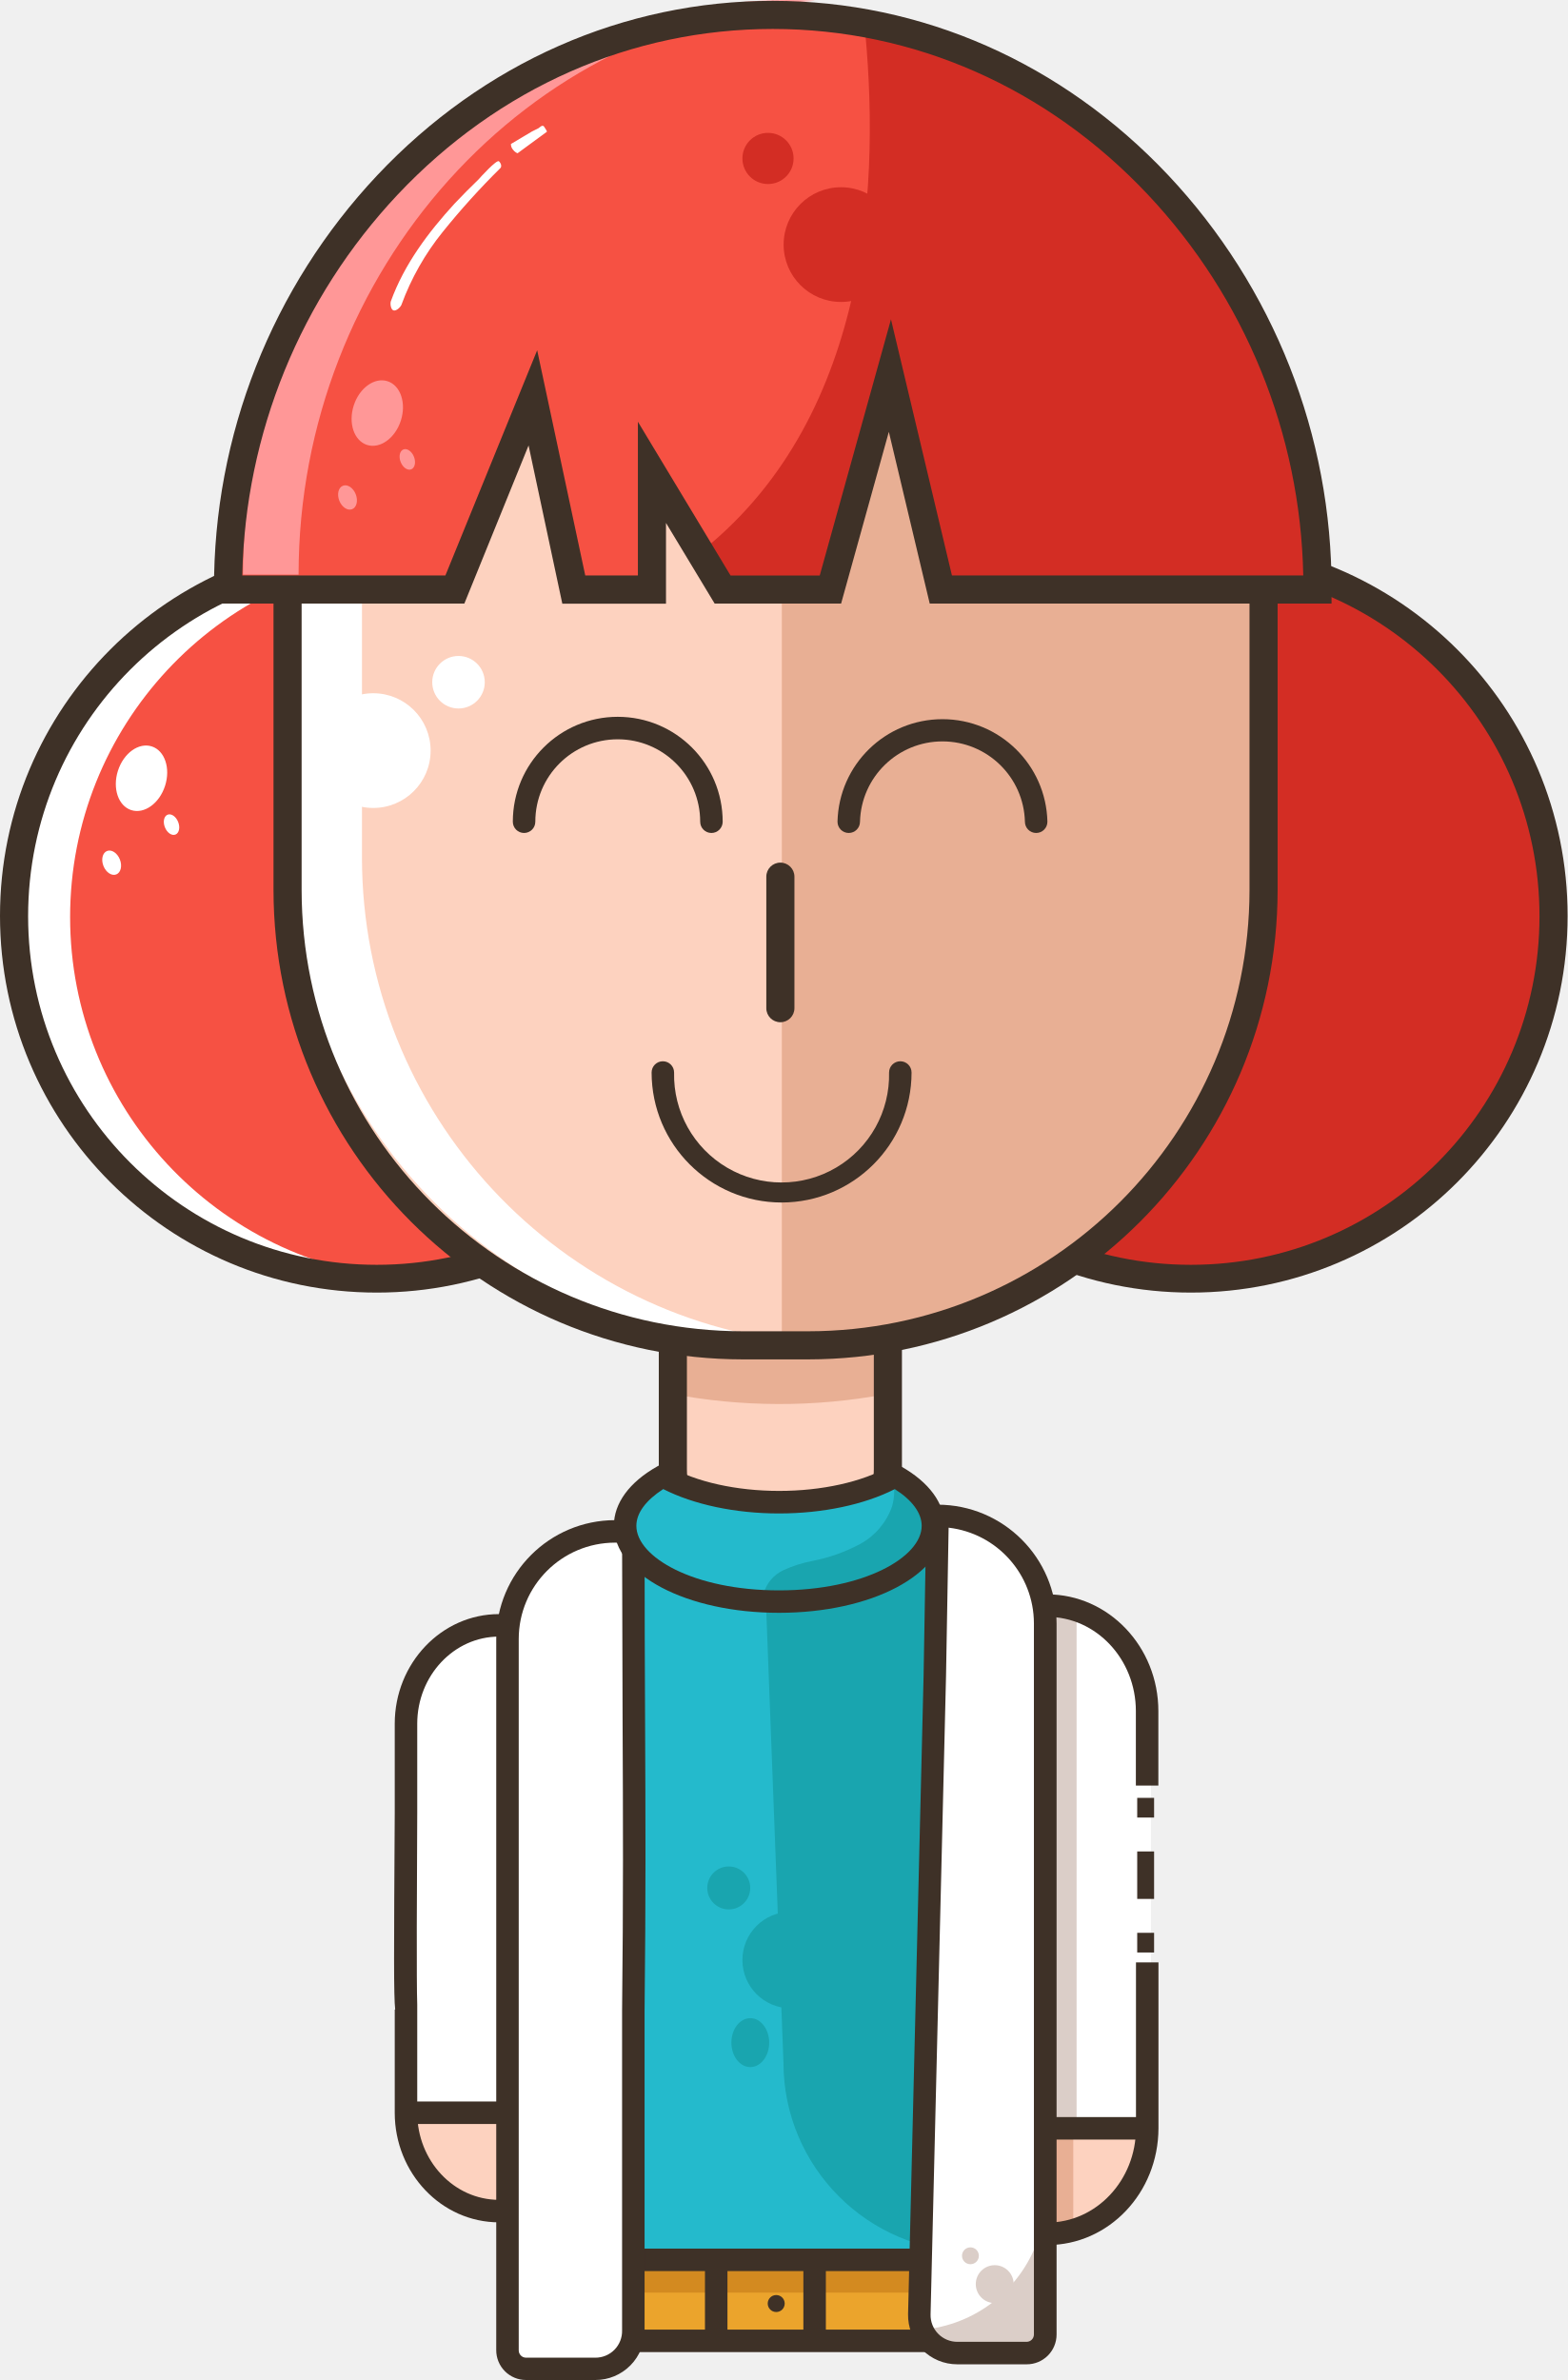
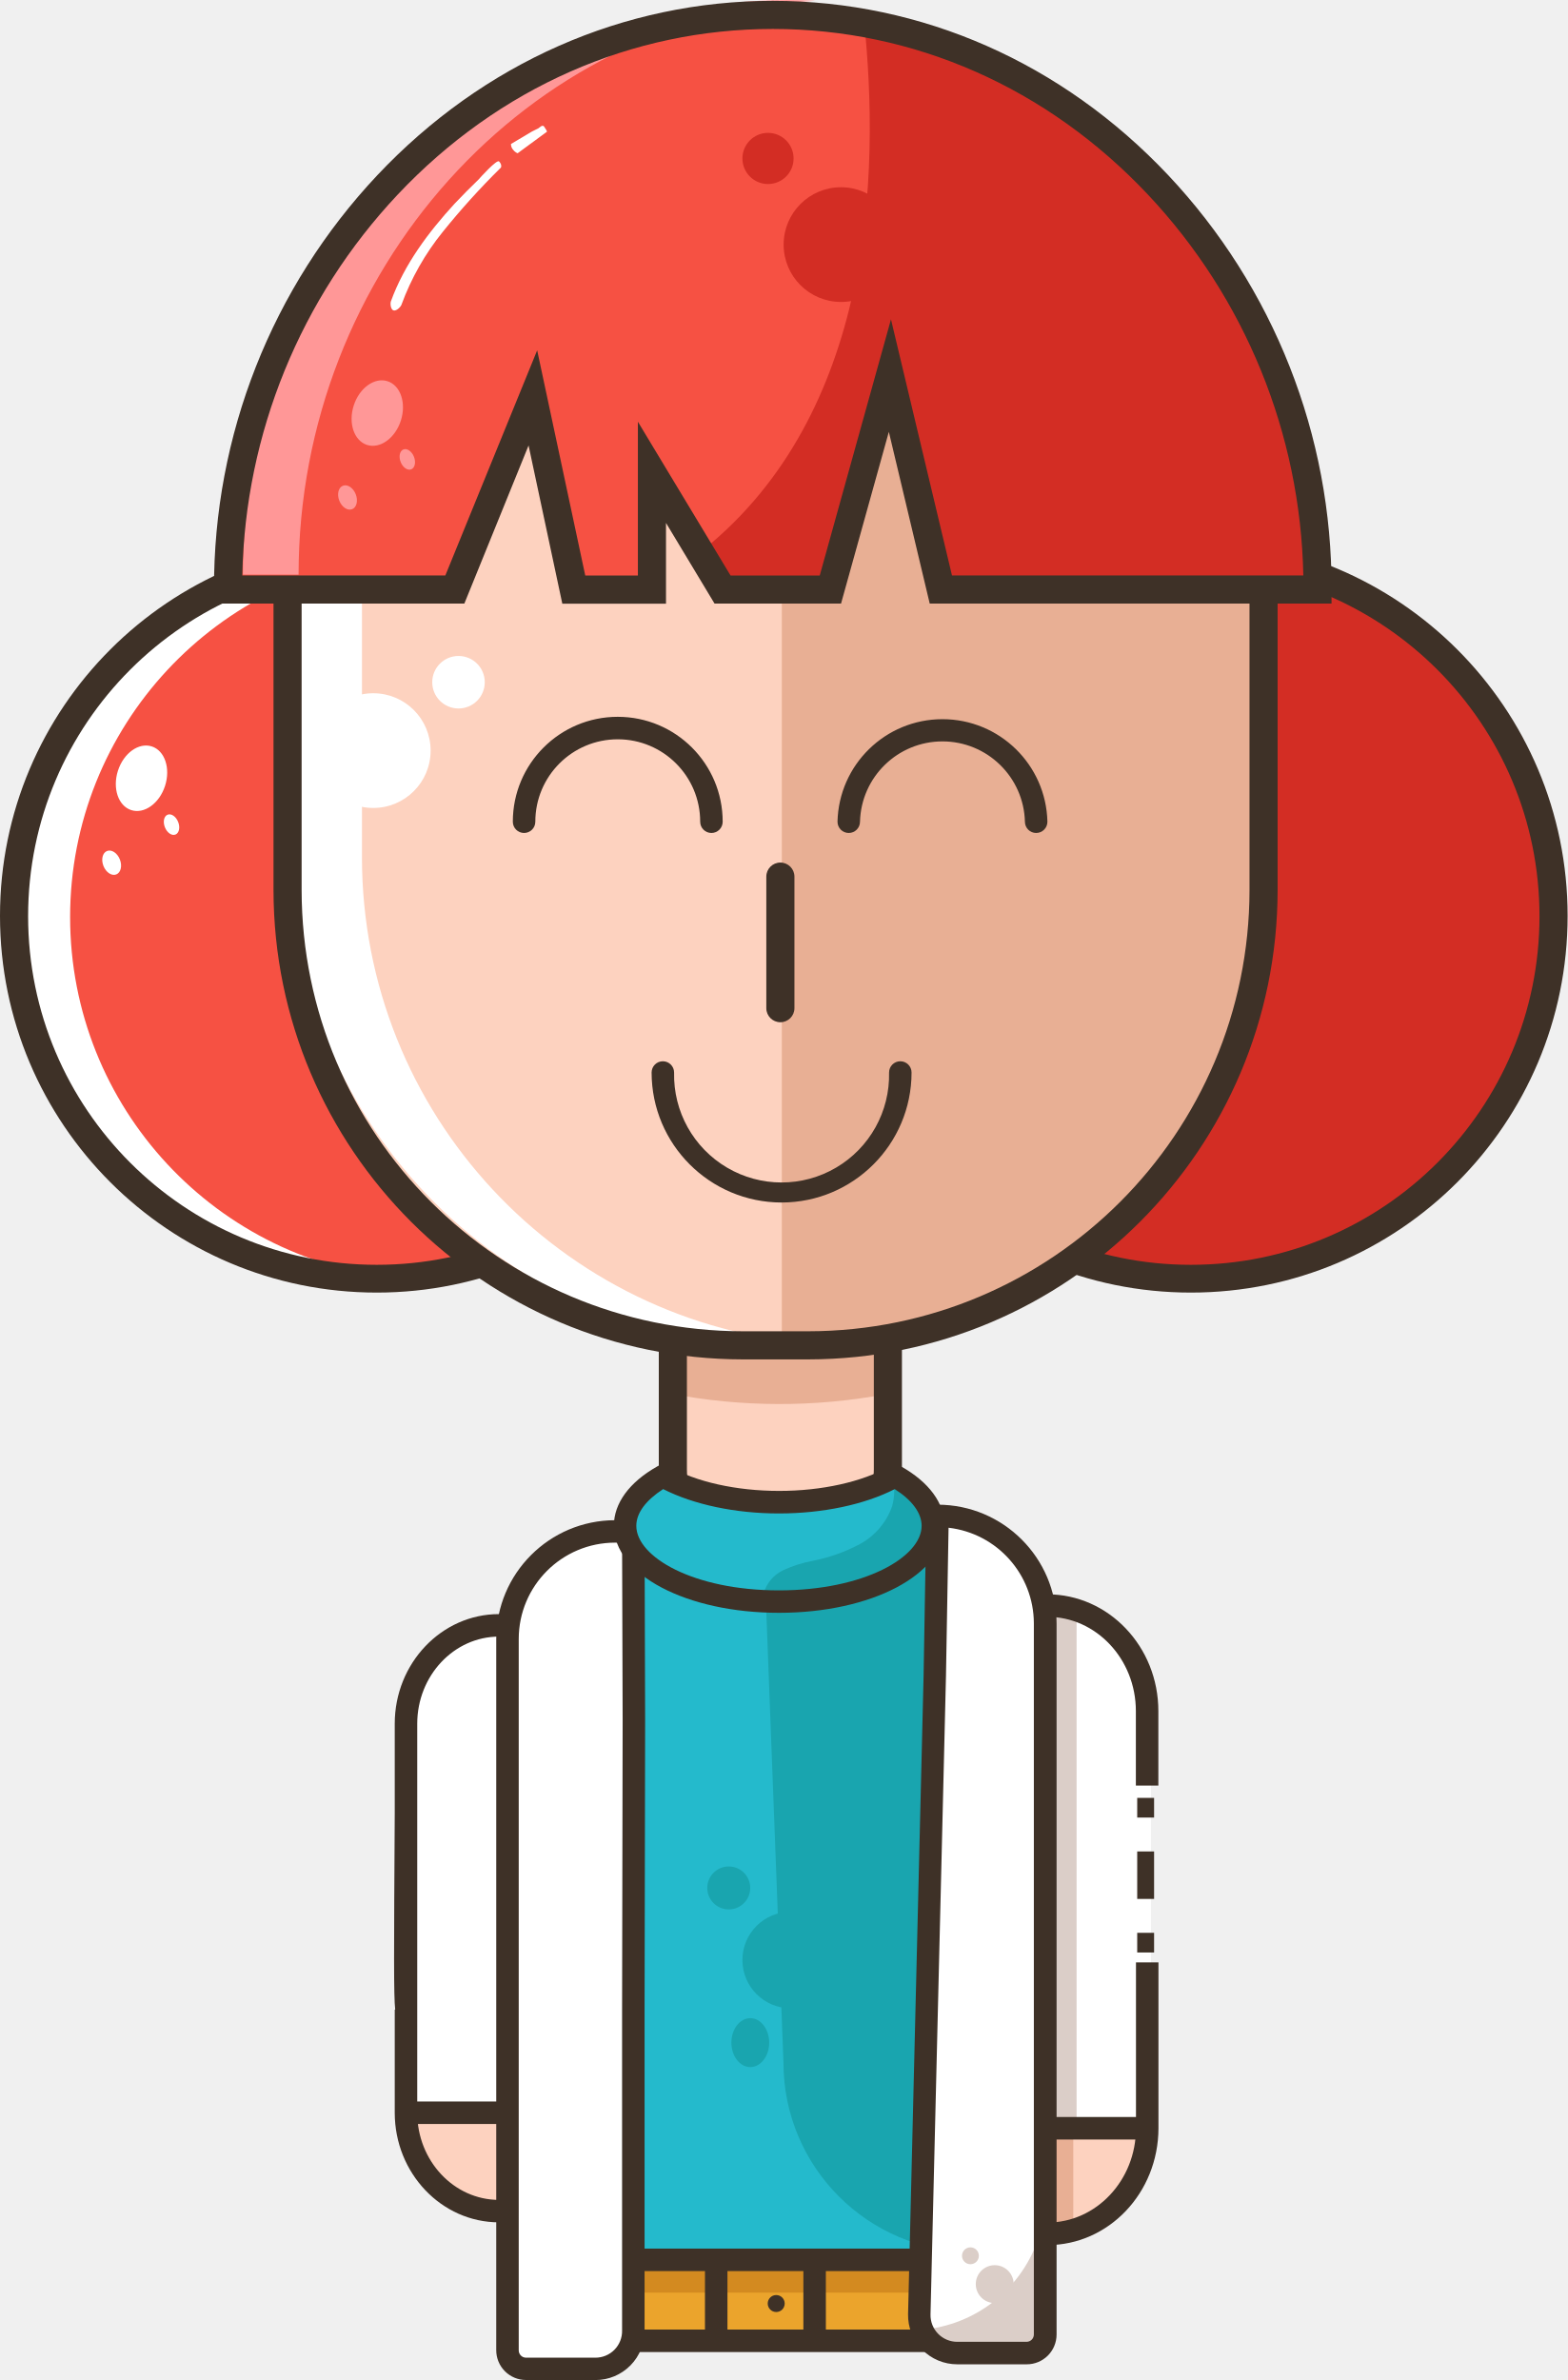
<svg xmlns="http://www.w3.org/2000/svg" viewBox="0 0 278.75 423.27">
-   <defs>
-     <style>.cls-1{fill:#fff;}.cls-2{fill:#dbcec8;}.cls-3{fill:#fdd2bf;}.cls-4{fill:#e8af94;}.cls-5{fill:#3e3127;}.cls-6{fill:#24bacc;}.cls-7{fill:#19a5af;}.cls-8{fill:#eba42c;}.cls-9{fill:#d38a20;}.cls-10{fill:#f65143;}.cls-11{fill:#d32d24;}.cls-12{fill:#ff9797;}</style>
-   </defs>
-   <g id="Layer_2" data-name="Layer 2">
-     <g id="Layer_1-2" data-name="Layer 1">
-       <line class="cls-1" x1="210.24" y1="386.05" x2="192.07" y2="386.05" />
-       <path class="cls-1" d="M182.21,285.17h2.62A19.85,19.85,0,0,1,204.68,305v72.27H182.21Z" />
-       <rect class="cls-2" x="185.84" y="285.55" width="5.62" height="93.17" />
-       <path class="cls-3" d="M185.56,378.17v18.76H186c9.8,0,17.74-8.4,17.74-18.76Z" />
-       <path class="cls-4" d="M190.87,379.15v18.27a16.54,16.54,0,0,1-4,.49h-.43V379.15Z" />
-       <rect class="cls-5" x="202.24" y="319.74" width="3" height="3.5" />
-       <rect class="cls-5" x="202.24" y="329.27" width="3" height="8.44" />
-       <rect class="cls-5" x="202.24" y="343.74" width="3" height="3.5" />
-       <path class="cls-5" d="M186.27,399.27h-.43v-4h.43c8.68,0,15.75-7.52,15.75-16.76V349h4v29.48C206,390,197.16,399.27,186.27,399.27Z" />
-       <path class="cls-5" d="M206,317.55h-4V304.31c0-9.24-7.07-16.76-15.75-16.76h-.43v-4h.43c10.89,0,19.75,9.31,19.75,20.76Z" />
-       <rect class="cls-5" x="185.84" y="376.51" width="18.17" height="4" />
-       <path class="cls-1" d="M93.85,375H72.91V307.57a18.51,18.51,0,0,1,18.5-18.51h2.44Z" />
-       <path class="cls-3" d="M89.15,375.11V392.6h-.41c-9.14,0-16.55-7.83-16.55-17.49Z" />
-       <path class="cls-5" d="M89.14,395.23h-.4c-10.22,0-18.54-8.74-18.54-19.49V357.39h.08c-.27-2.45-.23-9.83-.08-34.94V306.56c0-10.75,8.32-19.5,18.54-19.5h.4v4h-.4c-8,0-14.54,6.95-14.54,15.5v15.9c-.07,12.2-.14,30.32,0,34.05l0,.05v19.18c0,8.54,6.52,15.49,14.54,15.49h.4Z" />
-       <rect class="cls-5" x="72.2" y="373.74" width="16.95" height="4" />
-       <rect class="cls-6" x="95.76" y="276.7" width="81.84" height="123.65" transform="translate(-1.86 0.76) rotate(-0.32)" />
-       <circle class="cls-7" cx="140.61" cy="348.58" r="8.58" />
-       <circle class="cls-7" cx="129.6" cy="335.76" r="3.82" />
-       <ellipse class="cls-7" cx="133.43" cy="363.27" rx="3.36" ry="4.35" />
-       <rect class="cls-8" x="105.63" y="407.12" width="63.25" height="9.04" transform="translate(-2.27 0.76) rotate(-0.32)" />
-       <rect class="cls-8" x="105.68" y="406.29" width="63.25" height="9.04" />
-       <rect class="cls-8" x="104.74" y="407.73" width="63.25" height="7.44" />
-       <rect class="cls-9" x="104.74" y="402.48" width="63.25" height="5.25" />
-       <rect class="cls-5" x="105.09" y="399.9" width="64.07" height="4" />
-       <rect class="cls-5" x="104.74" y="414.31" width="64.78" height="4" />
-       <rect class="cls-5" x="125.37" y="403.41" width="4" height="14.53" />
-       <rect class="cls-5" x="142.87" y="402.27" width="4" height="15.66" />
-       <circle class="cls-5" cx="138.04" cy="409.67" r="1.51" />
-       <path class="cls-1" d="M106.24,420.81H93.9a3.3,3.3,0,0,1-3.3-3.3V291a19.13,19.13,0,0,1,19.13-19.13H113v142A6.75,6.75,0,0,1,106.24,420.81Z" />
-       <path class="cls-7" d="M173,400.49h0a33.68,33.68,0,0,1-33.67-33.67l-3.14-82.49,36.15-8.26Z" />
-       <path class="cls-3" d="M119.64,189.51h38.24a0,0,0,0,1,0,0v71.72A16.89,16.89,0,0,1,141,278.12h-4.45a16.89,16.89,0,0,1-16.89-16.89V189.51a0,0,0,0,1,0,0Z" />
-       <path class="cls-4" d="M159.79,236V247.5a102.8,102.8,0,0,1-38.24.77V236.79a102.23,102.23,0,0,0,38.24-.77Z" />
-       <path class="cls-5" d="M141,280.67h-4.45a19.41,19.41,0,0,1-19.39-19.39V187.06h43.24v74.22A19.42,19.42,0,0,1,141,280.67Zm-18.84-88.61v69.22a14.41,14.41,0,0,0,14.39,14.39H141a14.41,14.41,0,0,0,14.4-14.39V192.06Z" />
-       <path class="cls-5" d="M105.88,423.27H93.54a5.29,5.29,0,0,1-5.29-5.3V291.49a21.16,21.16,0,0,1,21.13-21.14h5.25v3.22c0,12.72.05,23,.09,32.36.08,17.6.14,31.5-.09,51.72v56.73a8.74,8.74,0,0,1-8.75,8.89Zm3.5-148.92a17.15,17.15,0,0,0-17.13,17.14V418a1.3,1.3,0,0,0,1.29,1.3h12.34a4.73,4.73,0,0,0,4.75-4.85v-56.8c.23-20.2.17-34.09.09-51.67,0-9.15-.08-19.22-.09-31.6Z" />
-       <path class="cls-6" d="M165.54,271.88c0,7.45-12.25,13.48-27.38,13.48s-27.36-6-27.36-13.48c0-3.38,2.53-6.47,6.72-8.83,5,2.84,12.42,4.63,20.64,4.63s15.64-1.79,20.65-4.63C163,265.41,165.54,268.5,165.54,271.88Z" />
-       <path class="cls-7" d="M166,270.84c0,7.45-12.26,13.48-27.38,13.48-1,0-2,0-2.93-.09a4.43,4.43,0,0,1,.12-.89,6.58,6.58,0,0,1,3.48-4.08,22.39,22.39,0,0,1,5.26-1.67,30.07,30.07,0,0,0,8.42-3,12.25,12.25,0,0,0,5.68-6.7,10.32,10.32,0,0,0,0-5.54l.57-.31C163.42,264.37,166,267.46,166,270.84Z" />
-       <path class="cls-5" d="M138.53,286.83c-16.46,0-29.36-6.8-29.36-15.48,0-4,2.75-7.76,7.74-10.57l1-.55,1,.55c4.9,2.78,12.07,4.37,19.65,4.37s14.77-1.59,19.66-4.37l1-.55,1,.55c5,2.81,7.76,6.56,7.76,10.57C167.91,280,155,286.83,138.53,286.83Zm-20.59-22c-3.08,2-4.77,4.25-4.77,6.53,0,5.55,10.19,11.48,25.36,11.48s25.38-5.93,25.38-11.48c0-2.28-1.69-4.57-4.78-6.53-5.41,2.76-12.83,4.33-20.6,4.33S123.36,267.58,117.94,264.82Z" />
-       <path class="cls-1" d="M171.21,418.47h12.34a3.29,3.29,0,0,0,3.29-3.29V288.69a19.12,19.12,0,0,0-19.13-19.13h0l-.9,62.24-2.35,79.78A6.74,6.74,0,0,0,171.21,418.47Z" />
-       <path class="cls-2" d="M184.83,397.59V413.7a3.3,3.3,0,0,1-3.3,3.3H169.18a6.67,6.67,0,0,1-5.35-2.66A24,24,0,0,0,184.83,397.59Z" />
-       <circle class="cls-2" cx="176.9" cy="406.22" r="3.37" />
-       <circle class="cls-2" cx="172.58" cy="401.18" r="1.5" />
-       <path class="cls-5" d="M182.58,420.48H170.24a8.74,8.74,0,0,1-8.75-8.94h0L164.25,298l.52-30.4h2a21.16,21.16,0,0,1,21.13,21.13V415.18A5.3,5.3,0,0,1,182.58,420.48Zm-17.09-8.85a4.75,4.75,0,0,0,4.75,4.85h12.34a1.3,1.3,0,0,0,1.29-1.3V288.69a17.16,17.16,0,0,0-15.17-17l-.46,26.38Z" />
-       <circle class="cls-10" cx="65.65" cy="164.42" r="64.47" />
-       <path class="cls-1" d="M72.26,227.4c-1.52.12-3.06.17-4.62.17a64.47,64.47,0,1,1,0-128.94c1.56,0,3.1.05,4.62.17a64.47,64.47,0,0,0,0,128.6Z" />
-       <path class="cls-5" d="M67,229.88a67,67,0,1,1,67-67A67,67,0,0,1,67,229.88Zm0-128.94a62,62,0,1,0,62,62A62,62,0,0,0,67,100.94Z" />
-       <circle class="cls-11" cx="210.46" cy="164.42" r="64.47" />
-       <path class="cls-5" d="M211.78,229.88a67,67,0,1,1,67-67A67,67,0,0,1,211.78,229.88Zm0-128.94a62,62,0,1,0,62,62A62,62,0,0,0,211.78,100.94Z" />
-       <rect class="cls-3" x="52.46" y="13.56" width="173.57" height="225.7" rx="80.39" />
-       <path class="cls-1" d="M144.87,239c-2.07.14-4.16.22-6.28.22A86.79,86.79,0,0,1,51.8,152.47V100.35a86.79,86.79,0,0,1,86.79-86.79q3.18,0,6.28.23a86.78,86.78,0,0,0-80.5,86.56v52.12A86.79,86.79,0,0,0,144.87,239Z" />
-       <path class="cls-4" d="M226,99.69v52.12a86.79,86.79,0,0,1-86.79,86.78h-.17V12.9h.17A86.79,86.79,0,0,1,226,99.69Z" />
-       <path class="cls-5" d="M138.78,181.8a2.5,2.5,0,0,1-2.5-2.5V155.91a2.5,2.5,0,0,1,5,0V179.3A2.5,2.5,0,0,1,138.78,181.8Z" />
-       <circle class="cls-1" cx="66.38" cy="133.49" r="10.2" />
-       <circle class="cls-1" cx="81.54" cy="121.33" r="4.67" />
-       <path class="cls-5" d="M126.52,148.14a2,2,0,0,1-2-2,14.66,14.66,0,0,0-29.32,0,2,2,0,0,1-4,0,18.66,18.66,0,0,1,37.32,0A2,2,0,0,1,126.52,148.14Z" />
-       <path class="cls-5" d="M184.27,148.14a2,2,0,0,1-2-2,14.67,14.67,0,0,0-29.33,0,2,2,0,0,1-4,0,18.67,18.67,0,0,1,37.33,0A2,2,0,0,1,184.27,148.14Z" />
-       <path class="cls-5" d="M143.75,241.76H132.1A83.55,83.55,0,0,1,48.64,158.3V94.52A83.55,83.55,0,0,1,132.1,11.06h11.65a83.55,83.55,0,0,1,83.46,83.46V158.3A83.55,83.55,0,0,1,143.75,241.76ZM132.1,16.06A78.55,78.55,0,0,0,53.64,94.52V158.3a78.55,78.55,0,0,0,78.46,78.46h11.65a78.55,78.55,0,0,0,78.46-78.46V94.52a78.55,78.55,0,0,0-78.46-78.46Z" />
-       <path class="cls-10" d="M233,103.52C233,47.83,189.61,1.33,136.11,1.33S39.24,47.83,39.24,103.52H79.57L93.46,69.43l7.27,34.09h13.89V82.66l12.56,20.86h19.18l10.58-38L166,103.52Z" />
-       <path class="cls-11" d="M235,104.18H168l-9-38.05-10.59,38.05H129.16l-3.93-6.52C155,73.53,156.62,31.55,153.63,3.32,199.74,11.27,235,54,235,104.18Z" />
-       <path class="cls-12" d="M145,.14c-51.2,2.78-91.9,48.11-91.9,102.05H43.21C43.21,46.51,86.58,0,140.08,0,141.73,0,143.39.05,145,.14Z" />
-       <path class="cls-5" d="M236.8,107.34H165.34L158.07,76.8l-8.49,30.54H127.09L118.44,93v14.36H100L94,79.22,82.58,107.34H38.06v-2.5A106.9,106.9,0,0,1,67.11,31.15c18.86-20,43.83-31,70.32-31s51.46,11,70.32,31a106.9,106.9,0,0,1,29.05,73.69Zm-67.51-5h62.48a101.81,101.81,0,0,0-27.66-67.76c-17.9-19-41.58-29.43-66.68-29.43S88.65,15.6,70.75,34.58a101.81,101.81,0,0,0-27.66,67.76H79.21L95.53,62.29l8.55,40.05h9.36V75l16.48,27.35h15.86l12.67-45.56Z" />
-       <circle class="cls-11" cx="149.56" cy="43.5" r="10.2" />
-       <circle class="cls-11" cx="136.58" cy="28.18" r="4.55" />
-       <path class="cls-5" d="M139,213.86a23.14,23.14,0,0,1-23.12-23.12,2,2,0,0,1,4,0,19.12,19.12,0,1,0,38.23,0,2,2,0,0,1,4,0A23.14,23.14,0,0,1,139,213.86Z" />
-       <ellipse class="cls-12" cx="61.8" cy="88.47" rx="1.57" ry="2.24" transform="translate(-28.07 28.73) rotate(-21.45)" />
-       <ellipse class="cls-12" cx="72.44" cy="81.69" rx="1.27" ry="1.9" transform="translate(-24.86 32.16) rotate(-21.45)" />
-       <ellipse class="cls-12" cx="67.1" cy="73.47" rx="5.95" ry="4.4" transform="translate(-23.42 114.78) rotate(-72.13)" />
-       <ellipse class="cls-1" cx="19.87" cy="153.42" rx="1.57" ry="2.24" transform="translate(-54.74 17.9) rotate(-21.45)" />
-       <ellipse class="cls-1" cx="30.51" cy="146.65" rx="1.27" ry="1.9" transform="translate(-51.52 21.32) rotate(-21.45)" />
-       <ellipse class="cls-1" cx="25.17" cy="138.42" rx="5.95" ry="4.4" transform="translate(-114.3 119.89) rotate(-72.13)" />
-       <path class="cls-1" d="M89,29.88A134.54,134.54,0,0,0,78.76,41.21a45.56,45.56,0,0,0-7.37,13c-.12.34-.85,1.12-1.38,1S69.37,54,69.5,53.6c2.42-6.66,6.7-12.32,11.33-17.38q2.1-2.22,4.28-4.32c.25-.29,3.23-3.6,3.63-3.21S89.24,29.61,89,29.88Z" />
-       <path class="cls-1" d="M97.26,23.43l-5.21,3.82c-.07,0-.5-.19-.83-.64a1.49,1.49,0,0,1-.36-1l3.73-2.22,1.16-.58c.06,0,.71-.74,1-.3S97.32,23.38,97.26,23.43Z" />
-     </g>
+   <style>.M{fill:#3e3127}.N{fill:#fff}.O{fill:#fdd2bf}.P{fill:#e8af94}.Q{fill:#19a5af}.R{fill:#d32d24}</style>
+   <path d="M210.24 386.05h-18.17m-9.87-100.88h2.62A19.85 19.85 0 0 1 204.68 305v72.27H182.2z" class="N" />
+   <path d="M185.84 285.55h5.62v93.17h-5.62z" fill="#dbcec8" />
+   <path d="M185.56,378.17v18.76H186c9.8,0,17.74-8.4,17.74-18.76Z" class="O" />
+   <path d="M190.87,379.15v18.27a16.54,16.54,0,0,1-4,.49h-.43V379.15Z" class="P" />
+   <g class="M">
+     <path d="M202.24 319.74h3v3.5h-3zm0 9.53h3v8.44h-3zm0 14.47h3v3.5h-3zm-15.97 55.53h-.43v-4h.43c8.68 0 15.75-7.52 15.75-16.76V349h4v29.48c-.02 11.52-8.86 20.8-19.75 20.8z" />
+     <path d="M206 317.55h-4V304.3c0-9.24-7.07-16.76-15.75-16.76h-.43v-4h.43c10.9 0 19.75 9.3 19.75 20.76zm-20.16 58.95H204v4h-18.17z" />
+   </g>
+   <path d="M93.85 375H72.9v-67.43a18.51 18.51 0 0 1 18.5-18.51h2.44z" class="N" />
+   <path d="M89.15 375.1v17.5h-.4c-9.14 0-16.55-7.83-16.55-17.5z" class="O" />
+   <g class="M">
+     <path d="M89.14 395.23h-.4c-10.22 0-18.54-8.74-18.54-19.5V357.4h.08c-.27-2.45-.23-9.83-.08-34.94v-15.9c0-10.75 8.32-19.5 18.54-19.5h.4v4h-.4c-8 0-14.54 6.95-14.54 15.5v69.18c0 8.54 6.52 15.5 14.54 15.5h.4z" />
+     <path d="M72.2 373.74h16.95v4H72.2z" />
+   </g>
+   <path d="M95.444 276.92l81.84-.457.69 123.648-81.84.457z" fill="#24bacc" />
+   <g class="Q">
+     <circle cx="140.61" cy="348.58" r="8.58" />
+     <circle cx="129.6" cy="335.76" r="3.82" />
+     <ellipse cx="133.43" cy="363.27" rx="3.36" ry="4.35" />
+   </g>
+   <g fill="#eba42c">
+     <path d="M105.632 407.284l63.25-.353.05 9.04-63.25.353z" />
+     <path d="M105.68 406.3h63.25v9.04h-63.25z" />
+     <path d="M104.74 407.73H168v7.44h-63.25z" />
+   </g>
+   <path d="M104.74 402.48H168v5.25h-63.25z" fill="#d38a20" />
+   <g class="M">
+     <path d="M105.1 399.9h64.07v4H105.1zm-.36 14.4h64.78v4h-64.78z" />
+     <path d="M125.37 403.4h4v14.53h-4zm17.5-1.13h4v15.66h-4z" />
+     <circle cx="138.04" cy="409.67" r="1.51" />
+   </g>
+   <path d="M106.24 420.8H93.9a3.3 3.3 0 0 1-3.3-3.3V291a19.13 19.13 0 0 1 19.13-19.13H113v142a6.75 6.75 0 0 1-6.76 6.94z" class="N" />
+   <path d="M173 400.5h0a33.68 33.68 0 0 1-33.67-33.67l-3.14-82.5 36.15-8.26z" class="Q" />
+   <path d="M119.64 189.5h38.24a0 0 0 0 1 0 0v71.72A16.89 16.89 0 0 1 141 278.12h-4.45a16.89 16.89 0 0 1-16.89-16.89V189.5a0 0 0 0 1 0 0z" class="O" />
+   <path d="M159.8 236v11.5a102.8 102.8 0 0 1-38.24.77V236.8a102.23 102.23 0 0 0 38.24-.77z" class="P" />
+   <path d="M141 280.67h-4.45a19.41 19.41 0 0 1-19.39-19.39v-74.22h43.24v74.22a19.42 19.42 0 0 1-19.4 19.39zm-18.84-88.6v69.22a14.41 14.41 0 0 0 14.39 14.39H141a14.41 14.41 0 0 0 14.4-14.39v-69.22zm-16.28 231.2H93.54a5.29 5.29 0 0 1-5.29-5.3V291.5a21.16 21.16 0 0 1 21.13-21.14h5.25v3.22l.1 32.36-.1 51.72v56.73a8.74 8.74 0 0 1-8.75 8.89zm3.5-148.92a17.15 17.15 0 0 0-17.13 17.14V418a1.3 1.3 0 0 0 1.29 1.3h12.34a4.73 4.73 0 0 0 4.75-4.85v-56.8l.1-51.67-.1-31.6z" class="M" />
+   <path d="M165.54 271.88c0 7.45-12.25 13.48-27.38 13.48s-27.36-6-27.36-13.48c0-3.38 2.53-6.47 6.72-8.83 5 2.84 12.42 4.63 20.64 4.63s15.64-1.8 20.65-4.63c4.2 2.36 6.73 5.45 6.73 8.83z" fill="#24bacc" />
+   <path d="M166 270.84c0 7.45-12.26 13.48-27.38 13.48-1 0-2 0-2.93-.1a4.43 4.43 0 0 1 .12-.89 6.58 6.58 0 0 1 3.48-4.08 22.39 22.39 0 0 1 5.26-1.67 30.07 30.07 0 0 0 8.42-3 12.25 12.25 0 0 0 5.68-6.7 10.32 10.32 0 0 0 0-5.54l.57-.3c4.2 2.33 6.78 5.42 6.78 8.8z" class="Q" />
+   <path d="M138.53 286.83c-16.46 0-29.36-6.8-29.36-15.48 0-4 2.75-7.76 7.74-10.57l1-.55 1 .55c4.9 2.78 12.07 4.37 19.65 4.37s14.77-1.6 19.66-4.37l1-.55 1 .55c5 2.8 7.76 6.56 7.76 10.57-.07 8.65-12.98 15.48-29.45 15.48zm-20.6-22c-3.08 2-4.77 4.25-4.77 6.53 0 5.55 10.2 11.48 25.36 11.48s25.38-5.93 25.38-11.48c0-2.28-1.7-4.57-4.78-6.53-5.4 2.76-12.83 4.33-20.6 4.33s-15.17-1.58-20.6-4.34z" class="M" />
+   <path d="M171.2 418.47h12.34a3.29 3.29 0 0 0 3.29-3.29V288.7a19.12 19.12 0 0 0-19.13-19.13h0l-.9 62.24-2.35 79.78a6.74 6.74 0 0 0 6.75 6.89z" class="N" />
+   <g fill="#dbcec8">
+     <path d="M184.83 397.6v16.1a3.3 3.3 0 0 1-3.3 3.3h-12.35a6.67 6.67 0 0 1-5.35-2.66 24 24 0 0 0 21-16.75z" />
+     <circle cx="176.9" cy="406.22" r="3.37" />
+     <circle cx="172.58" cy="401.18" r="1.5" />
+   </g>
+   <path d="M182.58 420.48h-12.34a8.74 8.74 0 0 1-8.75-8.94h0L164.25 298l.52-30.4h2a21.16 21.16 0 0 1 21.13 21.13v126.45a5.3 5.3 0 0 1-5.32 5.3zm-17.1-8.85a4.75 4.75 0 0 0 4.75 4.85h12.34a1.3 1.3 0 0 0 1.29-1.3V288.7a17.16 17.16 0 0 0-15.17-17l-.46 26.38z" class="M" />
+   <circle cx="65.65" cy="164.42" r="64.47" fill="#f65143" />
+   <path d="M72.26 227.4l-4.62.17a64.47 64.47 0 1 1 0-128.94l4.62.17a64.47 64.47 0 0 0 0 128.6z" class="N" />
+   <path d="M67 229.88a67 67 0 1 1 67-67 67 67 0 0 1-67 67zm0-128.94a62 62 0 1 0 62 62 62 62 0 0 0-62-62z" class="M" />
+   <circle cx="210.46" cy="164.42" r="64.47" class="R" />
+   <path d="M211.78 229.88a67 67 0 1 1 67-67 67 67 0 0 1-67 67zm0-128.94a62 62 0 1 0 62 62 62 62 0 0 0-62-62z" class="M" />
+   <rect x="52.46" y="13.56" width="173.57" height="225.7" rx="80.39" class="O" />
+   <path d="M144.87 239l-6.28.22a86.79 86.79 0 0 1-86.79-86.75v-52.12a86.79 86.79 0 0 1 86.79-86.79q3.18 0 6.28.23a86.78 86.78 0 0 0-80.5 86.56v52.12a86.79 86.79 0 0 0 80.5 86.53z" class="N" />
+   <path d="M226 99.7v52.12a86.79 86.79 0 0 1-86.79 86.78h-.17V12.9h.17A86.79 86.79 0 0 1 226 99.69z" class="P" />
+   <path d="M138.78 181.8a2.5 2.5 0 0 1-2.5-2.5v-23.4a2.5 2.5 0 0 1 5 0v23.4a2.5 2.5 0 0 1-2.5 2.5z" class="M" />
+   <g class="N">
+     <circle cx="66.38" cy="133.49" r="10.2" />
+     <circle cx="81.54" cy="121.33" r="4.67" />
+   </g>
+   <path d="M126.52 148.14a2 2 0 0 1-2-2 14.66 14.66 0 0 0-29.32 0 2 2 0 0 1-4 0 18.66 18.66 0 0 1 37.32 0 2 2 0 0 1-2 2zm57.75 0a2 2 0 0 1-2-2 14.67 14.67 0 0 0-29.33 0 2 2 0 0 1-4 0 18.67 18.67 0 0 1 37.33 0 2 2 0 0 1-2 2zm-40.52 93.62H132.1a83.55 83.55 0 0 1-83.46-83.46V94.52a83.55 83.55 0 0 1 83.46-83.46h11.65a83.55 83.55 0 0 1 83.46 83.46v63.78a83.55 83.55 0 0 1-83.46 83.46zM132.1 16.06a78.55 78.55 0 0 0-78.46 78.46v63.78a78.55 78.55 0 0 0 78.46 78.46h11.65a78.55 78.55 0 0 0 78.46-78.46V94.52a78.55 78.55 0 0 0-78.46-78.46z" class="M" />
+   <path d="M233 103.52c0-55.7-43.4-102.2-96.9-102.2s-96.87 46.5-96.87 102.2h40.33l13.9-34.1 7.27 34.1h13.9V82.66l12.56 20.86h19.18l10.58-38 9.06 38z" fill="#f65143" />
+   <path d="M235 104.18h-67l-9-38.05-10.6 38.05h-19.25l-3.93-6.52c29.77-24.13 31.4-66.1 28.4-94.34C199.74 11.27 235 54 235 104.18z" class="R" />
+   <path d="M145 .14C93.8 2.92 53.1 48.25 53.1 102.2h-9.9C43.2 46.5 86.58 0 140.08 0c1.65 0 3.3.05 4.92.14z" fill="#ff9797" />
+   <path d="M236.8 107.34h-71.46l-7.27-30.54-8.5 30.54h-22.5L118.44 93v14.36H100l-6-28.14-11.42 28.12H38.06v-2.5a106.9 106.9 0 0 1 29.05-73.69c18.86-20 43.83-31 70.32-31s51.46 11 70.32 31a106.9 106.9 0 0 1 29.05 73.69zm-67.5-5h62.48a101.81 101.81 0 0 0-27.66-67.76c-17.9-19-41.58-29.43-66.68-29.43S88.65 15.6 70.75 34.58a101.81 101.81 0 0 0-27.66 67.76H79.2L95.53 62.3l8.55 40.05h9.36V75l16.48 27.35h15.86l12.67-45.56z" class="M" />
+   <g class="R">
+     <circle cx="149.56" cy="43.5" r="10.2" />
+     <circle cx="136.58" cy="28.18" r="4.55" />
+   </g>
+   <path d="M139,213.86a23.14,23.14,0,0,1-23.12-23.12,2,2,0,0,1,4,0,19.12,19.12,0,1,0,38.23,0,2,2,0,0,1,4,0A23.14,23.14,0,0,1,139,213.86Z" class="M" />
+   <g fill="#ff9797">
+     <ellipse cx="61.8" cy="88.47" rx="1.57" ry="2.24" transform="matrix(.930737 -.365689 .365689 .930737 -28.07 28.73)" />
+     <ellipse cx="72.44" cy="81.69" rx="1.27" ry="1.9" transform="matrix(.930737 -.365689 .365689 .930737 -24.86 32.16)" />
+     <ellipse cx="67.1" cy="73.47" rx="5.95" ry="4.4" transform="matrix(.306858 -.951755 .951755 .306858 -23.42 114.78)" />
+   </g>
+   <g class="N">
+     <ellipse cx="19.87" cy="153.42" rx="1.57" ry="2.24" transform="matrix(.930737 -.365689 .365689 .930737 -54.74 17.9)" />
+     <ellipse cx="30.51" cy="146.65" rx="1.27" ry="1.9" transform="matrix(.930737 -.365689 .365689 .930737 -51.52 21.32)" />
+     <ellipse cx="25.17" cy="138.42" rx="5.95" ry="4.4" transform="matrix(.306858 -.951755 .951755 .306858 -114.3 119.89)" />
+     <path d="M89 29.88a134.54 134.54 0 0 0-10.24 11.33 45.56 45.56 0 0 0-7.37 13c-.12.34-.85 1.12-1.38 1s-.64-1.2-.5-1.6c2.42-6.66 6.7-12.32 11.33-17.38q2.1-2.22 4.28-4.32c.25-.3 3.23-3.6 3.63-3.2s.5.92.26 1.2zm8.26-6.45l-5.2 3.82c-.07 0-.5-.2-.83-.64a1.49 1.49 0 0 1-.36-1l3.73-2.22 1.16-.58c.06 0 .7-.74 1-.3s.57.87.5.92z" />
  </g>
</svg>
